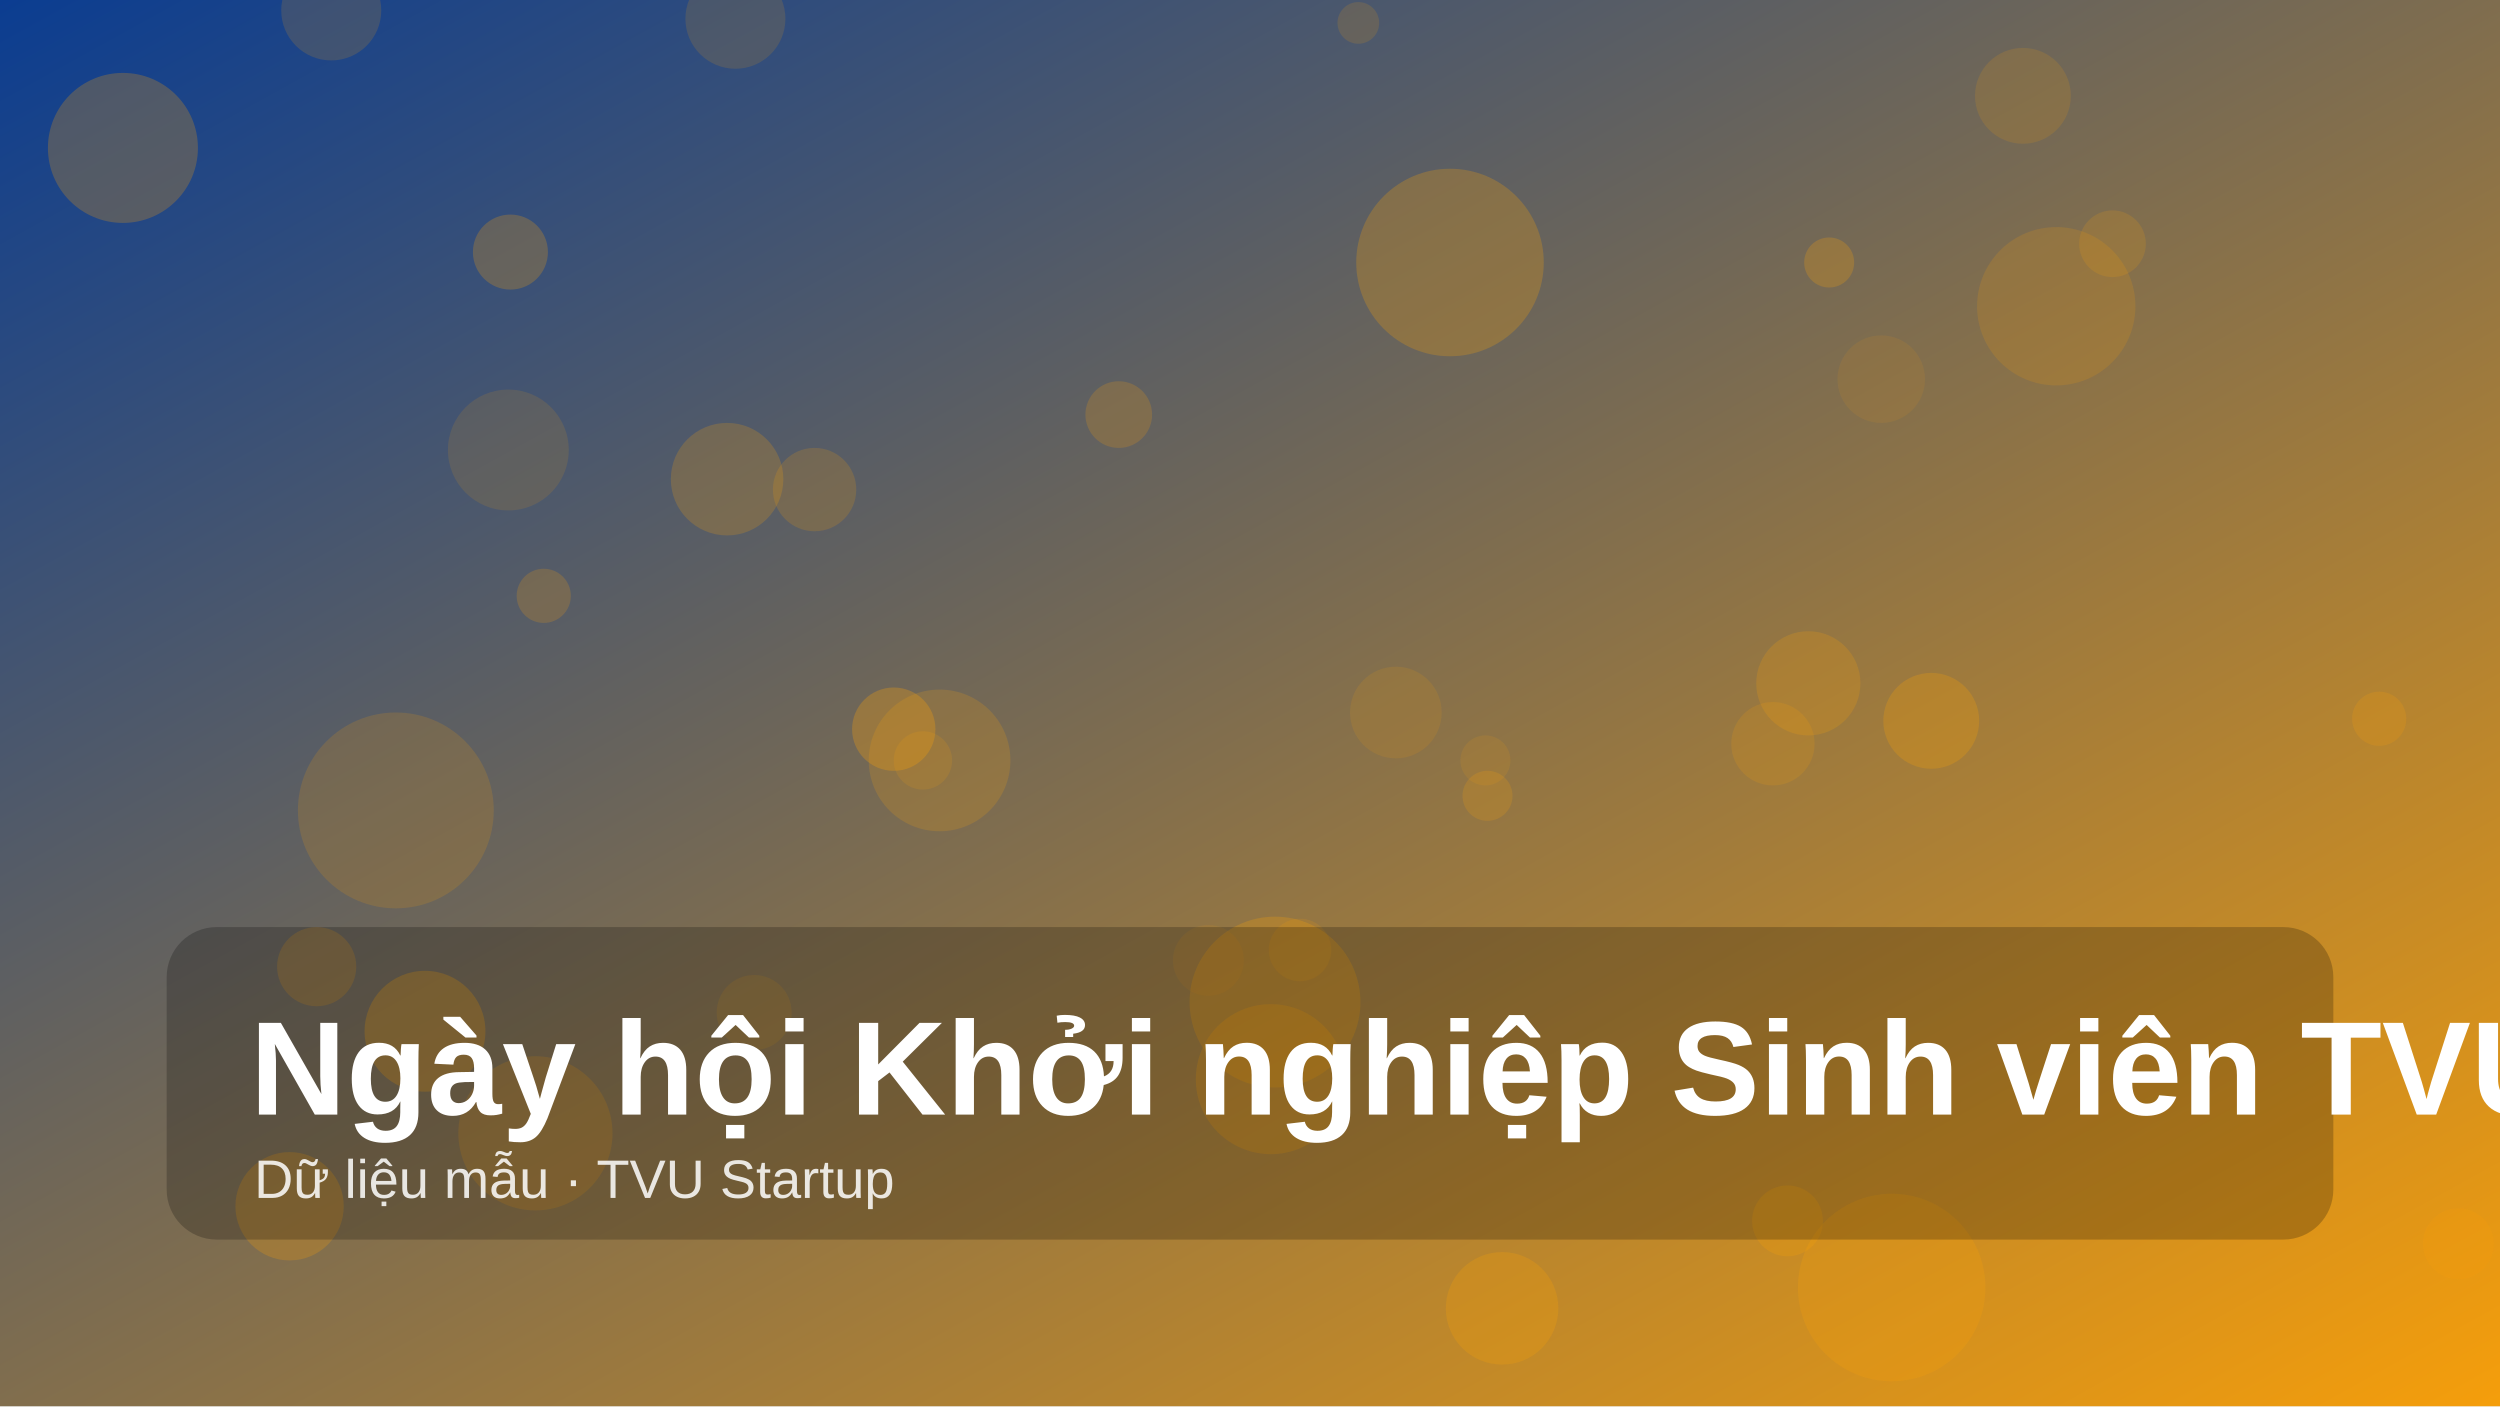
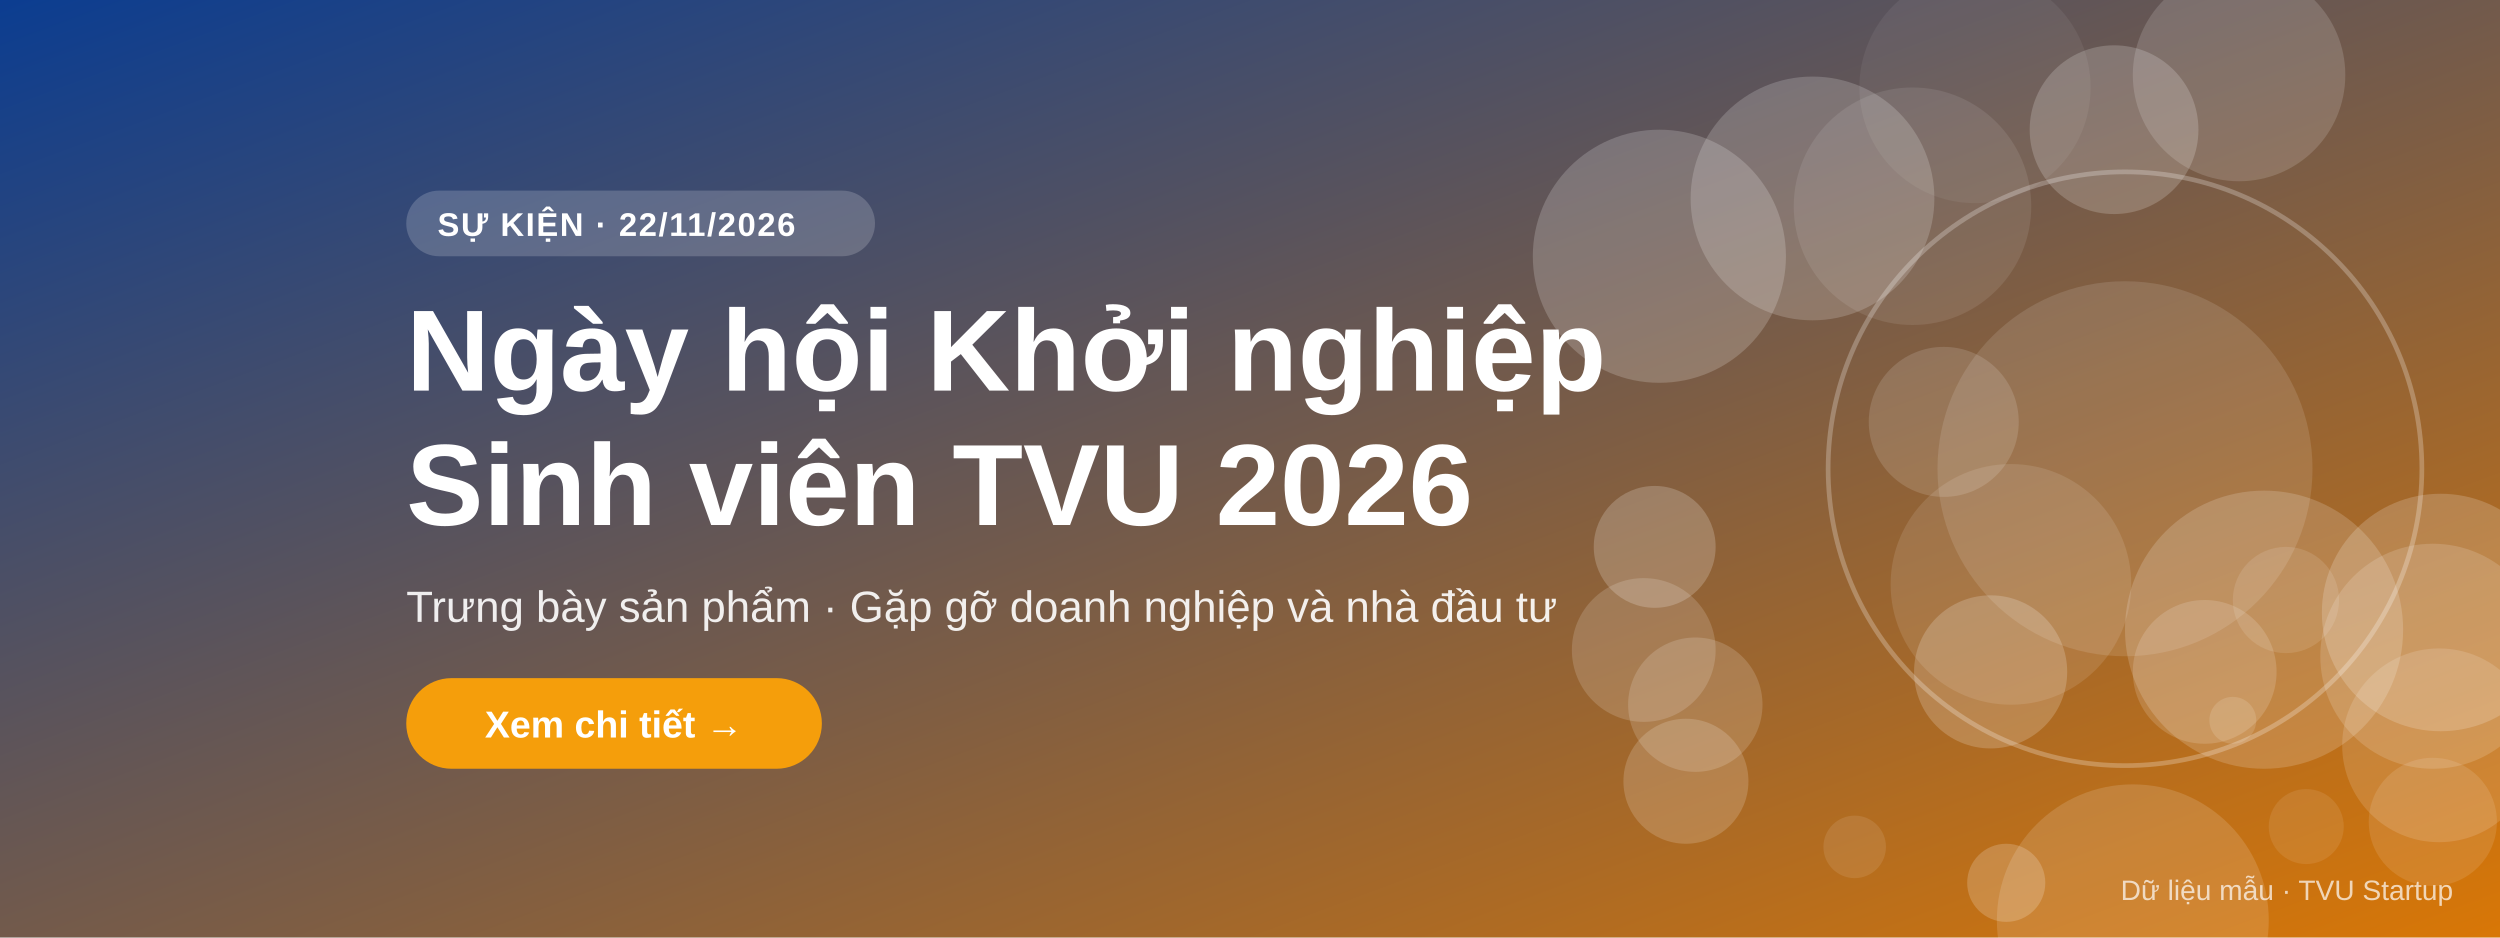
- <svg xmlns="http://www.w3.org/2000/svg" width="1200" height="675" viewBox="0 0 1200 675">
+ <svg xmlns="http://www.w3.org/2000/svg" width="1600" height="600" viewBox="0 0 1600 600">
  <defs>
    <linearGradient id="g" x1="0" y1="0" x2="1" y2="1">
      <stop offset="0" stop-color="#0b3d91" />
-       <stop offset="1" stop-color="#f59e0b" />
+       <stop offset="1" stop-color="#d97706" />
    </linearGradient>
  </defs>
-   <rect width="1200" height="675" fill="url(#g)" />
-   <circle cx="451" cy="365" r="34" fill="#f59e0b" fill-opacity="0.19" />
-   <circle cx="851" cy="357" r="20" fill="#f59e0b" fill-opacity="0.16" />
-   <circle cx="652" cy="11" r="10" fill="#f59e0b" fill-opacity="0.15" />
-   <circle cx="59" cy="71" r="36" fill="#f59e0b" fill-opacity="0.25" />
-   <circle cx="429" cy="350" r="20" fill="#f59e0b" fill-opacity="0.30" />
-   <circle cx="1014" cy="117" r="16" fill="#f59e0b" fill-opacity="0.16" />
-   <circle cx="537" cy="199" r="16" fill="#f59e0b" fill-opacity="0.20" />
-   <circle cx="1180" cy="597" r="17" fill="#f59e0b" fill-opacity="0.22" />
-   <circle cx="245" cy="121" r="18" fill="#f59e0b" fill-opacity="0.24" />
-   <circle cx="714" cy="382" r="12" fill="#f59e0b" fill-opacity="0.19" />
-   <circle cx="244" cy="216" r="29" fill="#f59e0b" fill-opacity="0.13" />
-   <circle cx="670" cy="342" r="22" fill="#f59e0b" fill-opacity="0.13" />
-   <circle cx="612" cy="481" r="41" fill="#f59e0b" fill-opacity="0.26" />
-   <circle cx="713" cy="365" r="12" fill="#f59e0b" fill-opacity="0.12" />
-   <circle cx="443" cy="365" r="14" fill="#f59e0b" fill-opacity="0.14" />
-   <circle cx="261" cy="286" r="13" fill="#f59e0b" fill-opacity="0.20" />
-   <circle cx="721" cy="628" r="27" fill="#f59e0b" fill-opacity="0.26" />
-   <circle cx="257" cy="544" r="37" fill="#f59e0b" fill-opacity="0.20" />
-   <circle cx="353" cy="9" r="24" fill="#f59e0b" fill-opacity="0.15" />
-   <circle cx="190" cy="389" r="47" fill="#f59e0b" fill-opacity="0.17" />
-   <circle cx="987" cy="147" r="38" fill="#f59e0b" fill-opacity="0.17" />
-   <circle cx="868" cy="328" r="25" fill="#f59e0b" fill-opacity="0.21" />
-   <circle cx="580" cy="461" r="17" fill="#f59e0b" fill-opacity="0.10" />
-   <circle cx="159" cy="5" r="24" fill="#f59e0b" fill-opacity="0.16" />
-   <circle cx="139" cy="579" r="26" fill="#f59e0b" fill-opacity="0.25" />
-   <circle cx="878" cy="126" r="12" fill="#f59e0b" fill-opacity="0.24" />
-   <circle cx="610" cy="518" r="36" fill="#f59e0b" fill-opacity="0.25" />
-   <circle cx="624" cy="456" r="15" fill="#f59e0b" fill-opacity="0.15" />
-   <circle cx="858" cy="586" r="17" fill="#f59e0b" fill-opacity="0.26" />
-   <circle cx="362" cy="486" r="18" fill="#f59e0b" fill-opacity="0.13" />
-   <circle cx="971" cy="46" r="23" fill="#f59e0b" fill-opacity="0.15" />
-   <circle cx="696" cy="126" r="45" fill="#f59e0b" fill-opacity="0.26" />
-   <circle cx="927" cy="346" r="23" fill="#f59e0b" fill-opacity="0.26" />
-   <circle cx="204" cy="495" r="29" fill="#f59e0b" fill-opacity="0.29" />
-   <circle cx="903" cy="182" r="21" fill="#f59e0b" fill-opacity="0.10" />
-   <circle cx="908" cy="618" r="45" fill="#f59e0b" fill-opacity="0.24" />
-   <circle cx="152" cy="464" r="19" fill="#f59e0b" fill-opacity="0.20" />
-   <circle cx="349" cy="230" r="27" fill="#f59e0b" fill-opacity="0.21" />
-   <circle cx="391" cy="235" r="20" fill="#f59e0b" fill-opacity="0.18" />
-   <circle cx="1142" cy="345" r="13" fill="#f59e0b" fill-opacity="0.20" />
-   <rect x="80" y="445" width="1040" height="150" rx="24" fill="#000" fill-opacity="0.22" />
-   <text x="120" y="535" font-family="'Be Vietnam Pro','Segoe UI',Arial,sans-serif" font-size="64" font-weight="700" fill="#fff">Ngày hội Khởi nghiệp Sinh viên TVU 2026</text>
-   <text x="122" y="575" font-family="'Be Vietnam Pro','Segoe UI',Arial,sans-serif" font-size="26" fill="#fff" fill-opacity="0.85">Dữ liệu mẫu · TVU Startup</text>
+   <rect width="1600" height="600" fill="url(#g)" />
+   <circle cx="1187" cy="542" r="20" fill="#fff" fill-opacity="0.10" />
+   <circle cx="1557" cy="420" r="72" fill="#fff" fill-opacity="0.15" />
+   <circle cx="1264" cy="56" r="74" fill="#fff" fill-opacity="0.06" />
+   <circle cx="1449" cy="403" r="89" fill="#fff" fill-opacity="0.17" />
+   <circle cx="1052" cy="416" r="46" fill="#fff" fill-opacity="0.16" />
+   <circle cx="1284" cy="565" r="25" fill="#fff" fill-opacity="0.19" />
+   <circle cx="1081" cy="-18" r="15" fill="#fff" fill-opacity="0.15" />
+   <circle cx="1059" cy="350" r="39" fill="#fff" fill-opacity="0.20" />
+   <circle cx="1079" cy="500" r="40" fill="#fff" fill-opacity="0.17" />
+   <circle cx="1557" cy="526" r="41" fill="#fff" fill-opacity="0.11" />
+   <circle cx="1274" cy="430" r="49" fill="#fff" fill-opacity="0.19" />
+   <circle cx="1476" cy="529" r="24" fill="#fff" fill-opacity="0.09" />
+   <circle cx="1353" cy="83" r="54" fill="#fff" fill-opacity="0.19" />
+   <circle cx="1562" cy="392" r="76" fill="#fff" fill-opacity="0.18" />
+   <circle cx="1244" cy="270" r="48" fill="#fff" fill-opacity="0.14" />
+   <circle cx="1561" cy="477" r="62" fill="#fff" fill-opacity="0.14" />
+   <circle cx="1085" cy="451" r="43" fill="#fff" fill-opacity="0.16" />
+   <circle cx="1463" cy="384" r="34" fill="#fff" fill-opacity="0.11" />
+   <circle cx="1433" cy="48" r="68" fill="#fff" fill-opacity="0.15" />
+   <circle cx="1160" cy="127" r="78" fill="#fff" fill-opacity="0.18" />
+   <circle cx="1429" cy="461" r="15" fill="#fff" fill-opacity="0.13" />
+   <circle cx="1365" cy="589" r="87" fill="#fff" fill-opacity="0.14" />
+   <circle cx="1224" cy="132" r="76" fill="#fff" fill-opacity="0.09" />
+   <circle cx="1062" cy="164" r="81" fill="#fff" fill-opacity="0.19" />
+   <circle cx="1287" cy="374" r="77" fill="#fff" fill-opacity="0.11" />
+   <circle cx="1411" cy="430" r="46" fill="#fff" fill-opacity="0.15" />
+   <circle cx="1360" cy="300" r="190" fill="none" stroke="#fff" stroke-opacity=".25" stroke-width="3" />
+   <circle cx="1360" cy="300" r="120" fill="#fff" fill-opacity=".12" />
+   <rect x="260" y="122" width="300" height="42" rx="21" fill="#fff" fill-opacity=".18" />
+   <text x="280" y="151" font-family="'Be Vietnam Pro','Segoe UI',Arial,sans-serif" font-size="21" font-weight="700" fill="#fff" letter-spacing="1">SỰ KIỆN · 22/11/2026</text>
+   <text x="260" y="250" font-family="'Be Vietnam Pro','Segoe UI',Arial,sans-serif" font-size="74" font-weight="800" fill="#fff">Ngày hội Khởi nghiệp</text>
+   <text x="260" y="336" font-family="'Be Vietnam Pro','Segoe UI',Arial,sans-serif" font-size="74" font-weight="800" fill="#fff">Sinh viên TVU 2026</text>
+   <text x="260" y="398" font-family="'Be Vietnam Pro','Segoe UI',Arial,sans-serif" font-size="28" fill="#fff" fill-opacity=".9">Trưng bày sản phẩm · Gặp gỡ doanh nghiệp và nhà đầu tư</text>
+   <rect x="260" y="434" width="266" height="58" rx="29" fill="#f59e0b" />
+   <text x="393.0" y="472" text-anchor="middle" font-family="'Be Vietnam Pro','Segoe UI',Arial,sans-serif" font-size="24" font-weight="700" fill="#fff">Xem chi tiết →</text>
+   <text x="1570" y="576" text-anchor="end" font-family="'Be Vietnam Pro','Segoe UI',Arial,sans-serif" font-size="18" fill="#fff" fill-opacity=".7">Dữ liệu mẫu · TVU Startup</text>
</svg>
